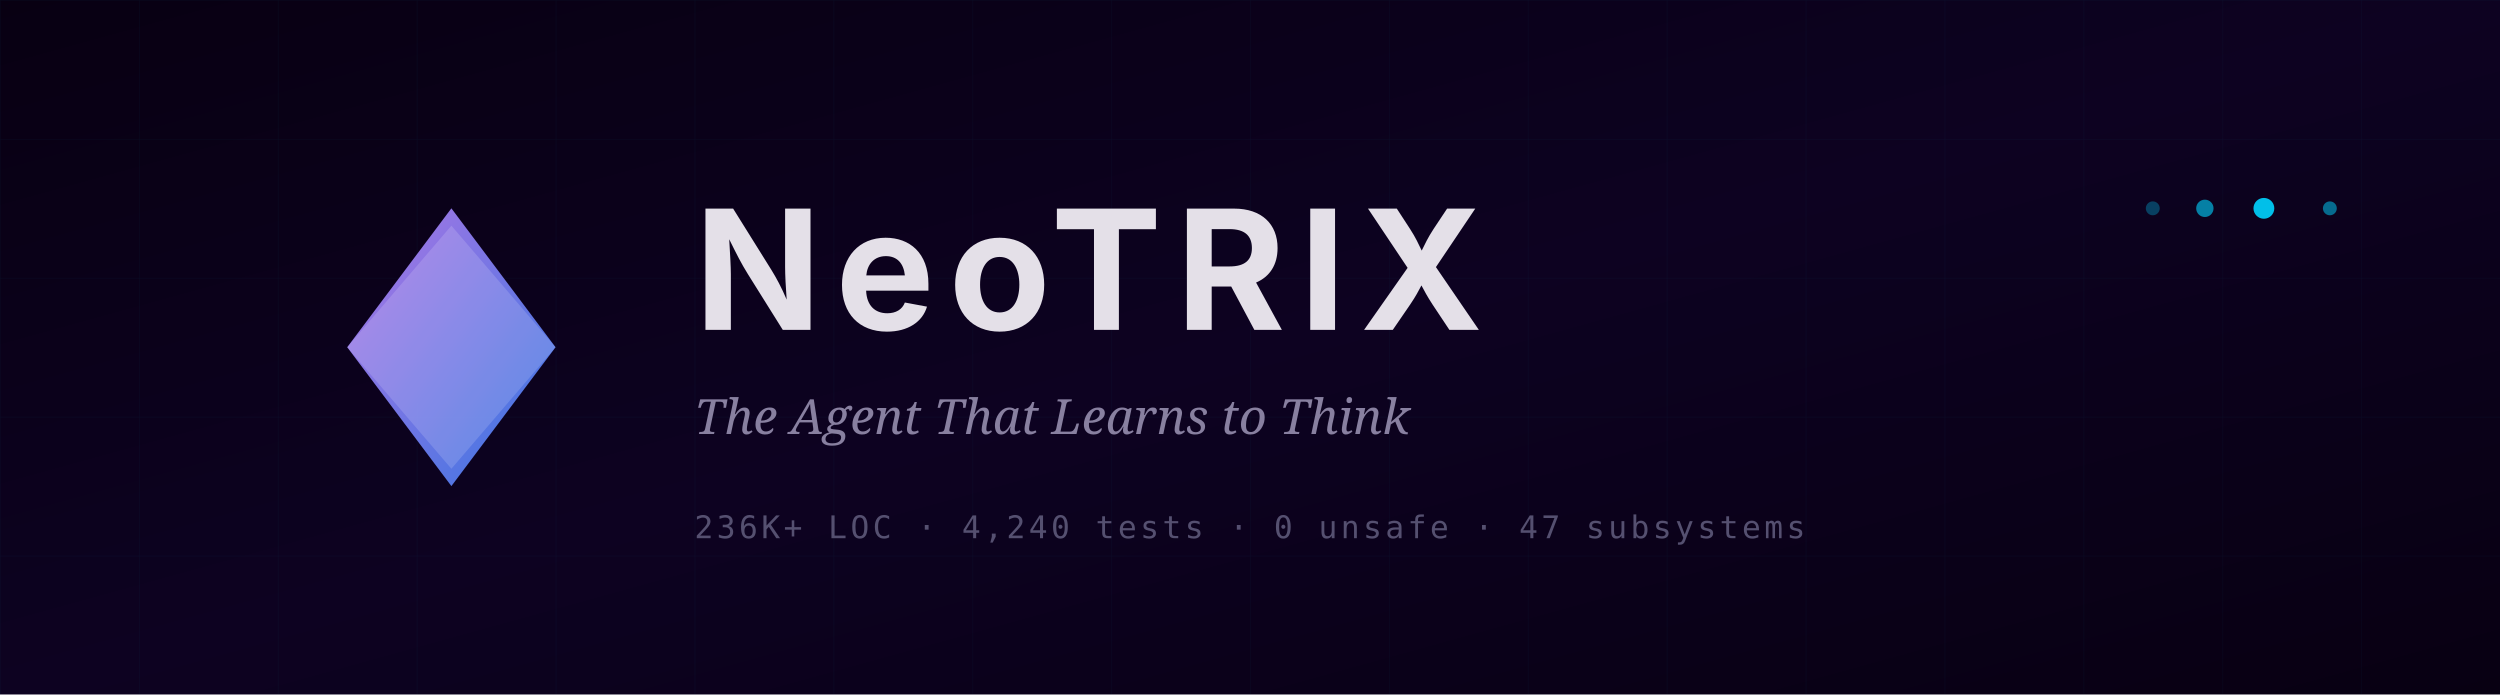
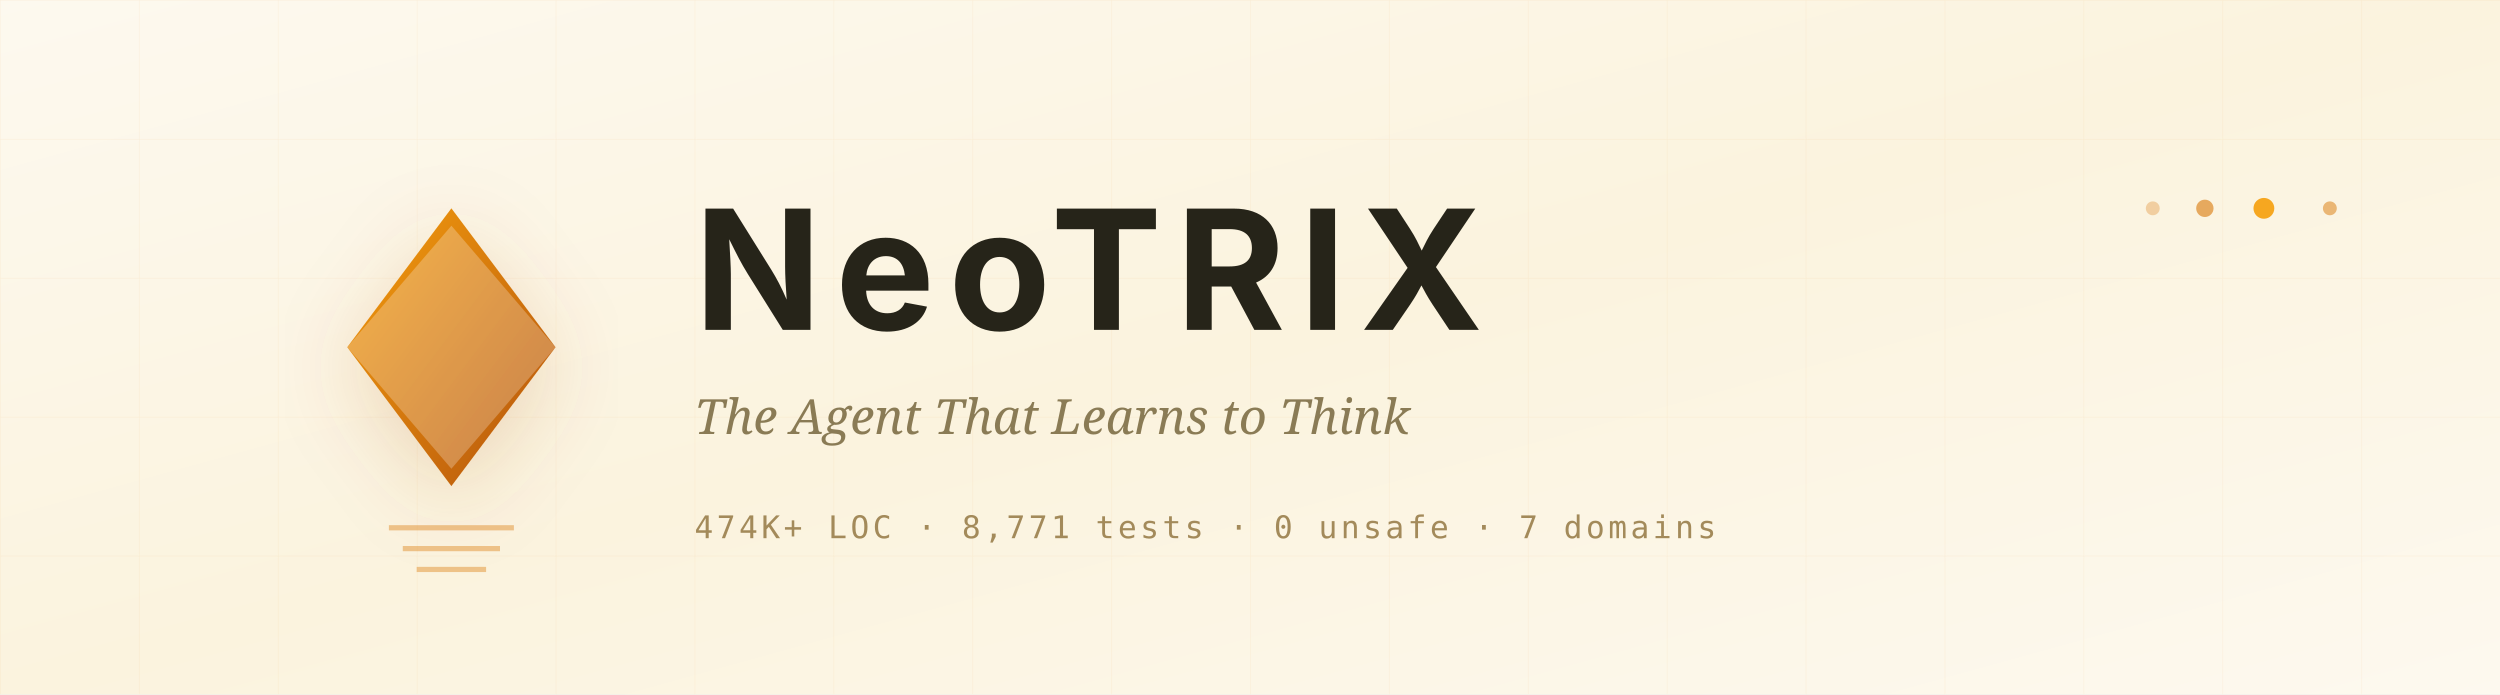
<svg xmlns="http://www.w3.org/2000/svg" width="720" height="200" viewBox="0 0 720 200">
  <defs>
    <linearGradient id="bg" x1="0%" y1="0%" x2="100%" y2="100%">
-       <stop offset="0%" stop-color="#080012" />
-       <stop offset="50%" stop-color="#0d0221" />
-       <stop offset="100%" stop-color="#080012" />
+       <stop offset="0%" stop-color="#fdf9ef" />
+       <stop offset="50%" stop-color="#fbf3de" />
+       <stop offset="100%" stop-color="#fdf9ef" />
    </linearGradient>
    <linearGradient id="pg" x1="0%" y1="0%" x2="100%" y2="100%">
-       <stop offset="0%" stop-color="#c084fc" />
-       <stop offset="100%" stop-color="#3b82f6" />
+       <stop offset="0%" stop-color="#f59e0b" />
+       <stop offset="100%" stop-color="#b45309" />
    </linearGradient>
    <pattern id="grid" width="40" height="40" patternUnits="userSpaceOnUse">
-       <path d="M 40 0 L 0 0 0 40" fill="none" stroke="#00d4ff" stroke-width="0.3" opacity="0.05" />
+       <path d="M 40 0 L 0 0 0 40" fill="none" stroke="#d97706" stroke-width="0.3" opacity="0.08" />
    </pattern>
+     <filter id="drop" x="-30%" y="-30%" width="160%" height="160%">
+       <feDropShadow dx="0" dy="6" stdDeviation="12" flood-color="#b45309" flood-opacity="0.18" />
+     </filter>
  </defs>
  <rect width="720" height="200" fill="url(#bg)" />
  <rect width="720" height="200" fill="url(#grid)" />
-   <polygon points="100,100 130,60 160,100 130,140" fill="url(#pg)" opacity="0.9" />
-   <polygon points="100,100 130,65 160,100 130,135" fill="#ffffff" opacity="0.15" />
-   <text x="200" y="95" font-family="Inter, system-ui, sans-serif" font-size="48" font-weight="700" letter-spacing="4" fill="#e4e0e8">Neo<span fill="#00d4ff" font-weight="400">—</span>TRIX</text>
-   <text x="200" y="125" font-family="Georgia, serif" font-size="14" font-style="italic" fill="#8880a0">The Agent That Learns to Think</text>
-   <text x="200" y="155" font-family="monospace" font-size="9" fill="#555070" letter-spacing="1">236K+ LOC · 4,240 tests · 0 unsafe · 47 subsystems</text>
-   <circle cx="620" cy="60" r="2" fill="#00d4ff" opacity="0.3" />
-   <circle cx="635" cy="60" r="2.5" fill="#00d4ff" opacity="0.6" />
-   <circle cx="652" cy="60" r="3" fill="#00d4ff" opacity="0.9" />
-   <circle cx="671" cy="60" r="2" fill="#00d4ff" opacity="0.5" />
+   <polygon points="100,100 130,60 160,100 130,140" fill="url(#pg)" filter="url(#drop)" />
+   <polygon points="100,100 130,65 160,100 130,135" fill="#ffffff" opacity="0.25" />
+   <g stroke="#d97706" stroke-width="1.5" opacity="0.4">
+     <line x1="112" y1="152" x2="148" y2="152" />
+     <line x1="116" y1="158" x2="144" y2="158" />
+     <line x1="120" y1="164" x2="140" y2="164" />
+   </g>
+   <text x="200" y="95" font-family="Inter, system-ui, sans-serif" font-size="48" font-weight="700" letter-spacing="4" fill="#262419">Neo<span fill="#d97706" font-weight="400">—</span>TRIX</text>
+   <text x="200" y="125" font-family="Georgia, serif" font-size="14" font-style="italic" fill="#8a7b55">The Agent That Learns to Think</text>
+   <text x="200" y="155" font-family="monospace" font-size="9" fill="#a38a5a" letter-spacing="1">474K+ LOC · 8,771 tests · 0 unsafe · 7 domains</text>
+   <circle cx="620" cy="60" r="2" fill="#d97706" opacity="0.3" />
+   <circle cx="635" cy="60" r="2.5" fill="#d97706" opacity="0.6" />
+   <circle cx="652" cy="60" r="3" fill="#f59e0b" opacity="0.9" />
+   <circle cx="671" cy="60" r="2" fill="#d97706" opacity="0.5" />
</svg>
